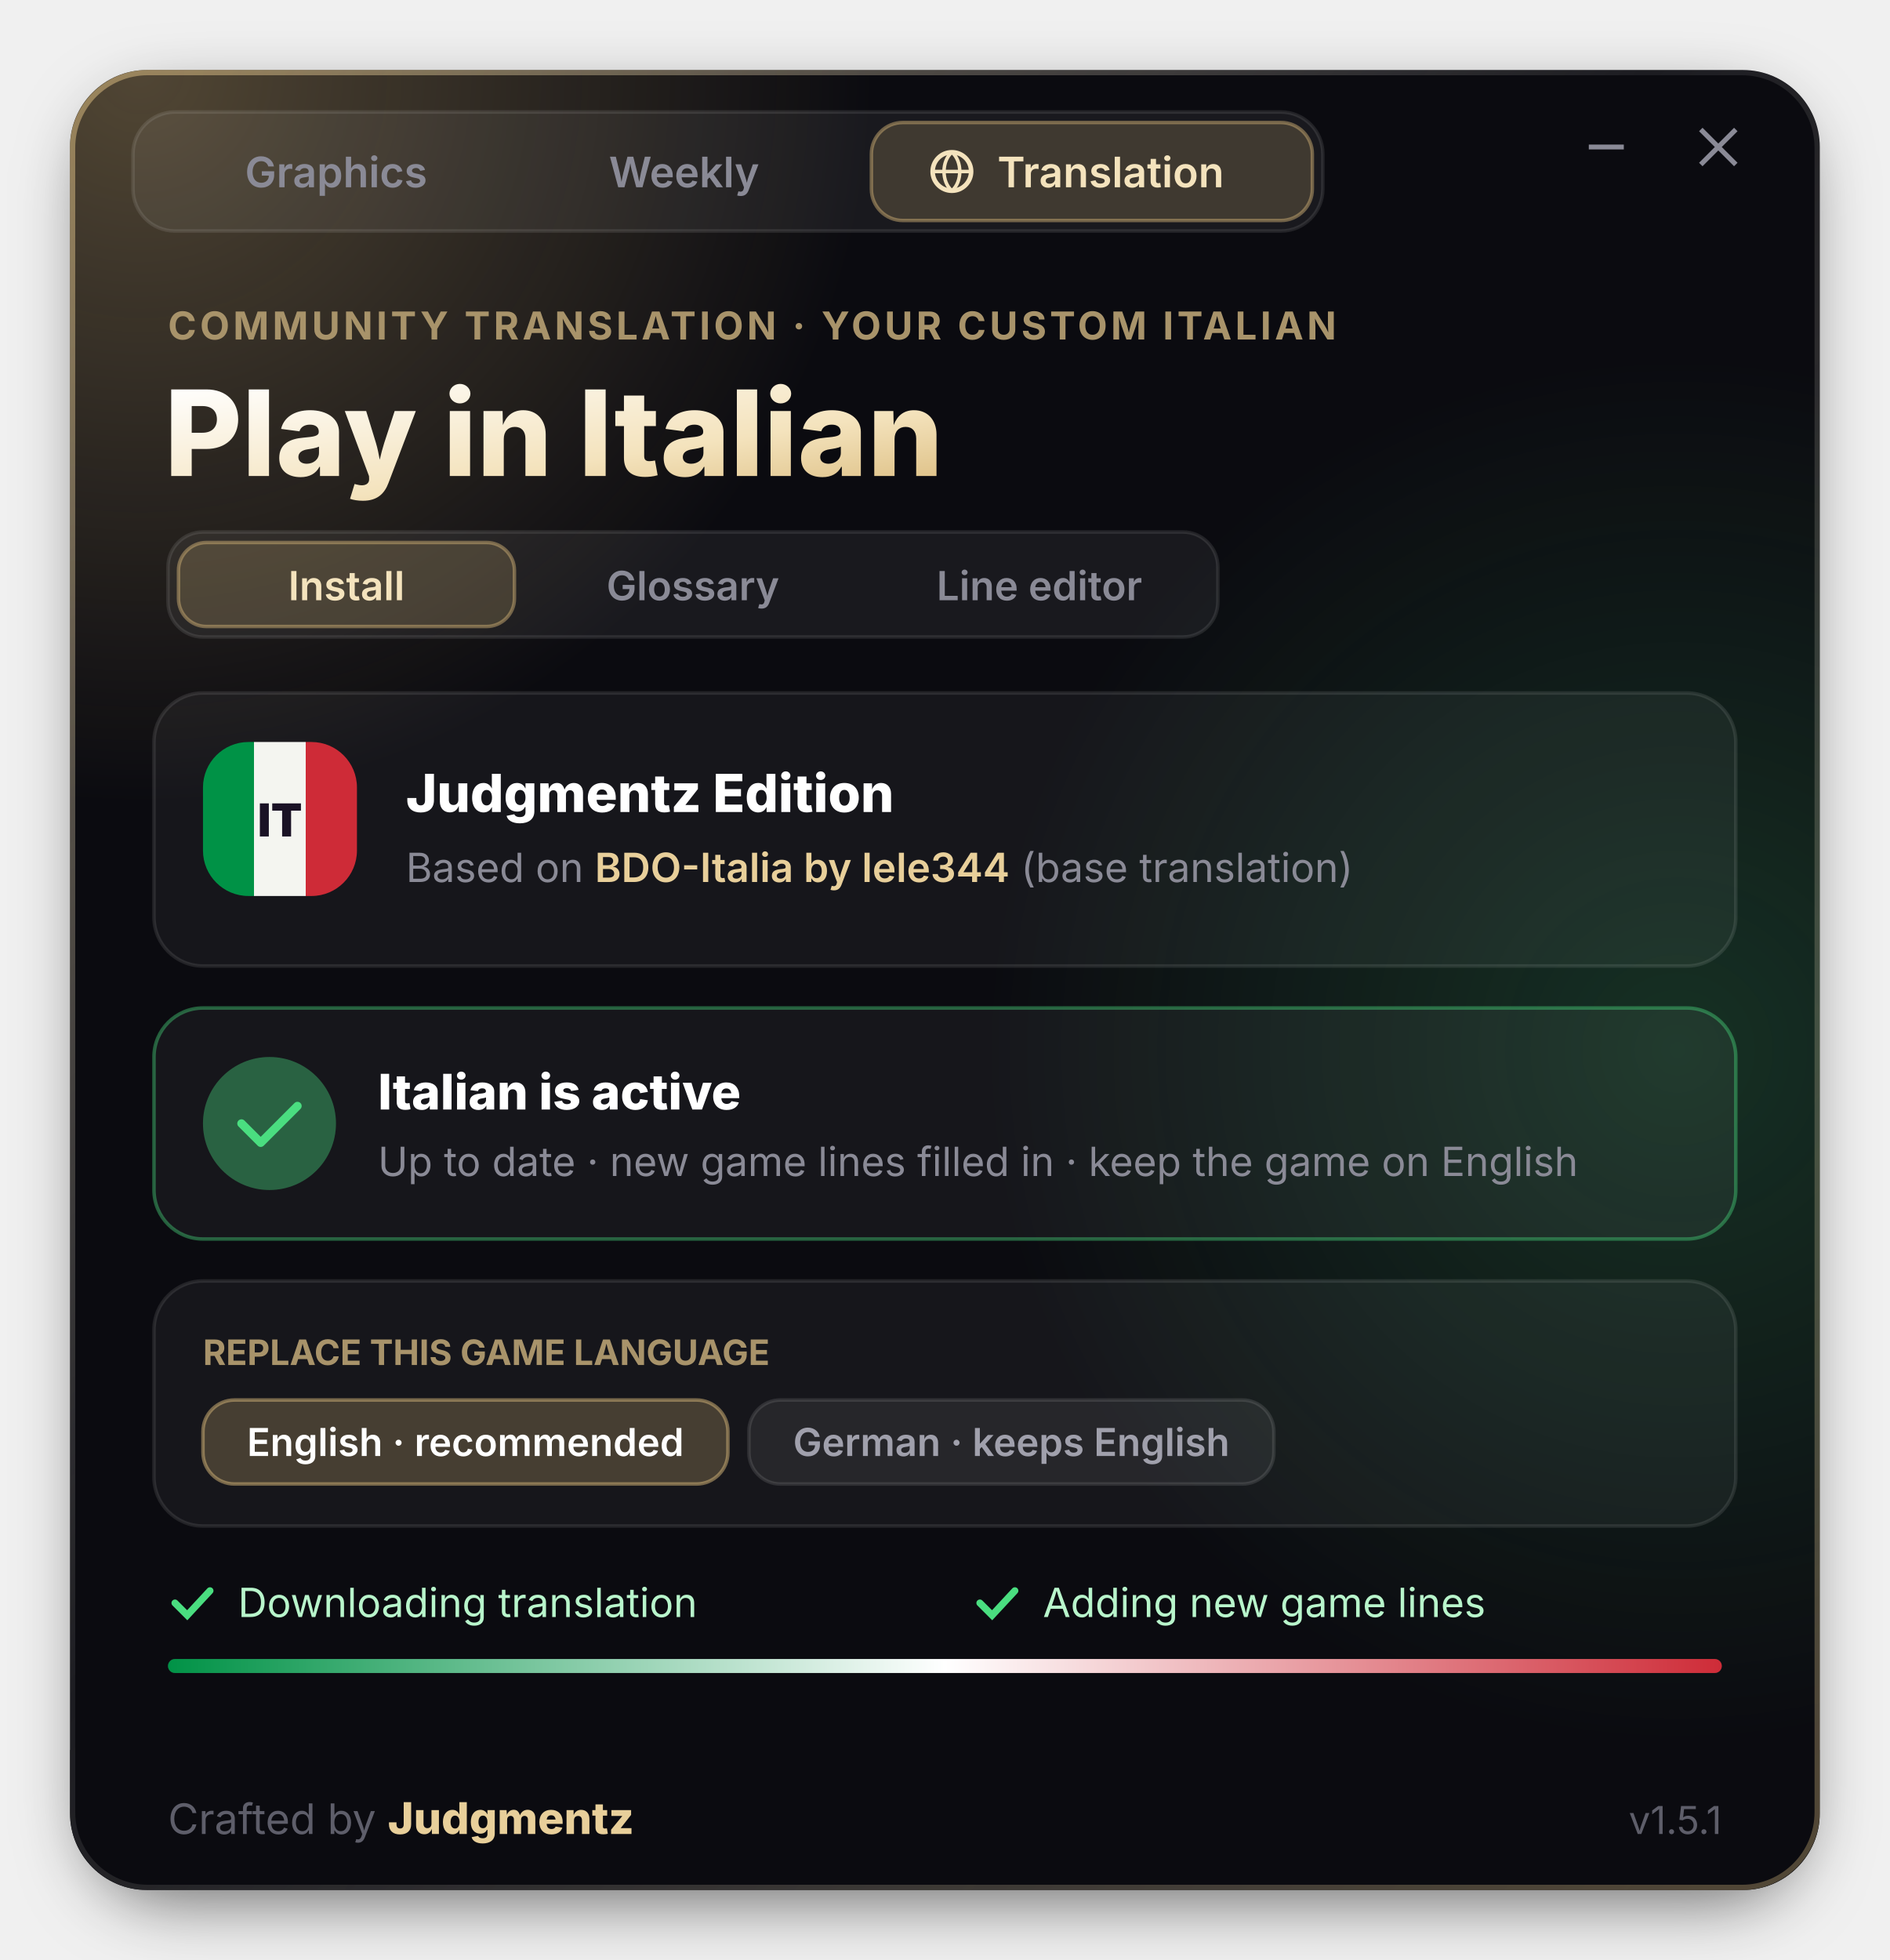
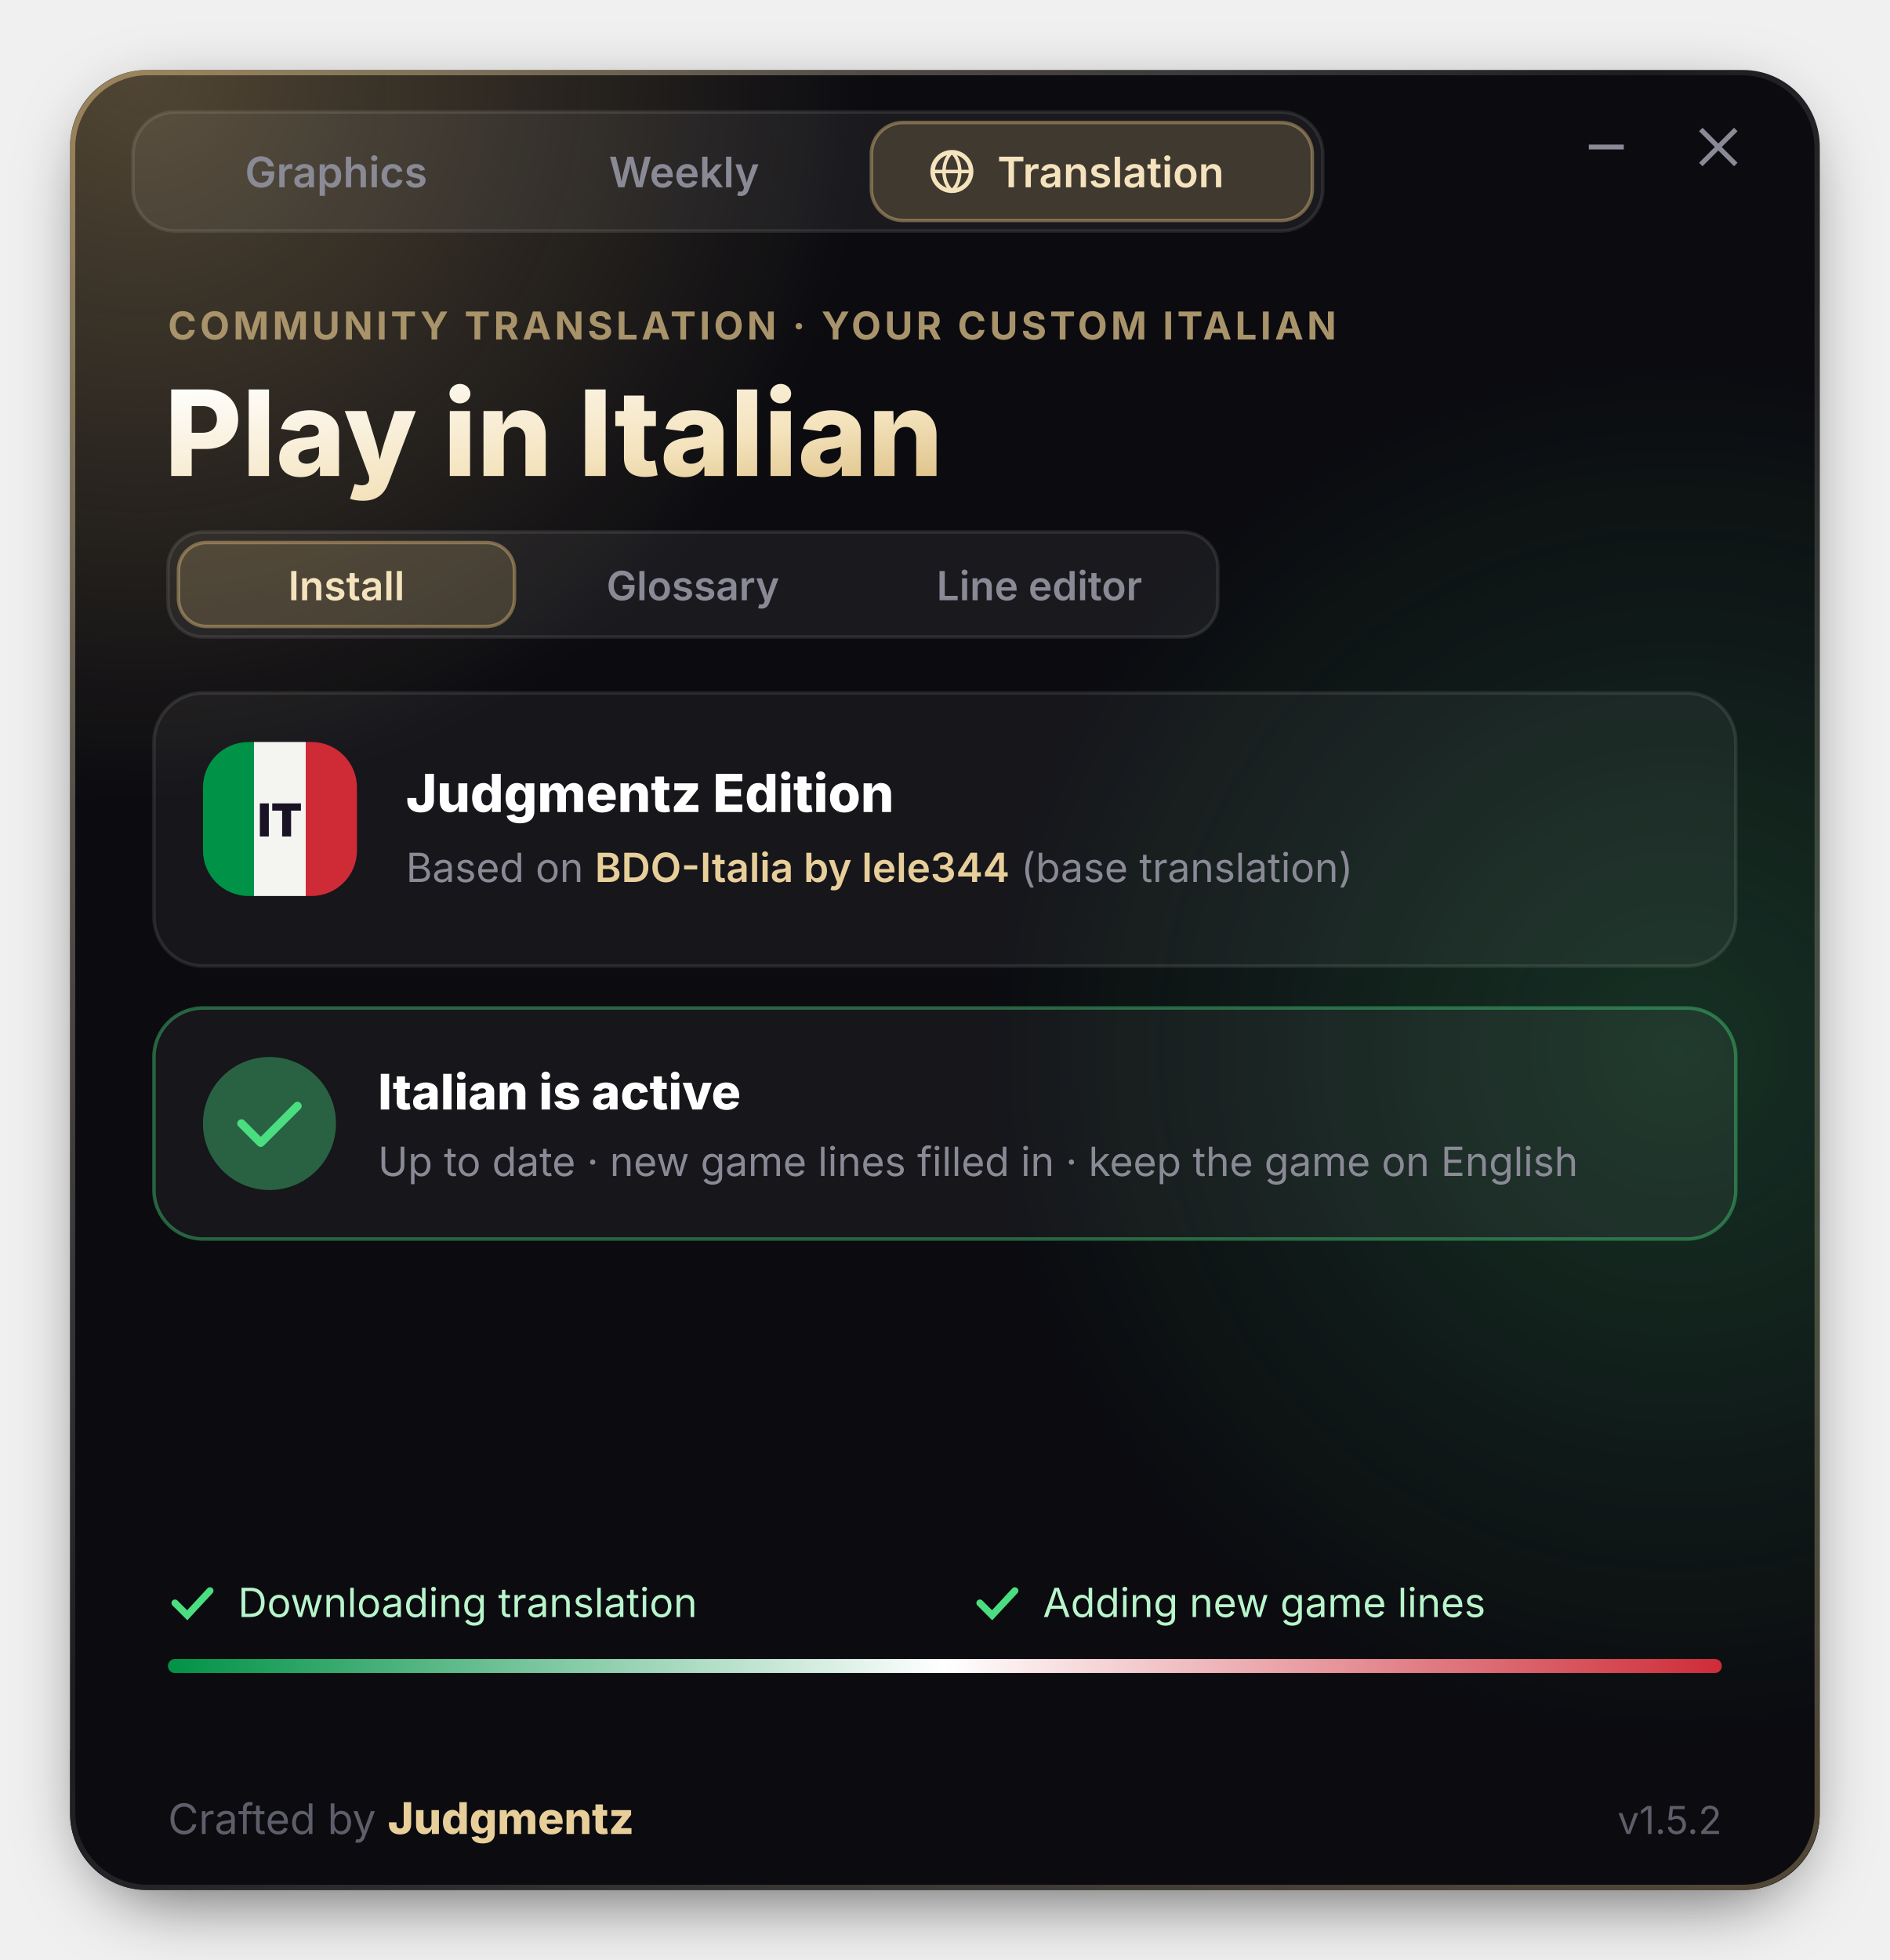
<svg xmlns="http://www.w3.org/2000/svg" width="540" height="560" viewBox="0 0 540 560" font-family="'Segoe UI', Inter, 'Helvetica Neue', Arial, sans-serif">
  <defs>
    <radialGradient id="gold">
      <stop offset="0" stop-color="#D9B97A" stop-opacity=".34" />
      <stop offset="1" stop-color="#D9B97A" stop-opacity="0" />
    </radialGradient>
    <radialGradient id="green">
      <stop offset="0" stop-color="#4ADE80" stop-opacity=".18" />
      <stop offset="1" stop-color="#4ADE80" stop-opacity="0" />
    </radialGradient>
    <linearGradient id="title" x1="0" y1="0" x2="1" y2="1">
      <stop offset="0" stop-color="#FFFFFF" />
      <stop offset=".6" stop-color="#F4E3BD" />
      <stop offset="1" stop-color="#D9B97A" />
    </linearGradient>
    <linearGradient id="frame" x1="0" y1="0" x2="1" y2="1">
      <stop offset="0" stop-color="#D9B97A" stop-opacity=".55" />
      <stop offset=".45" stop-color="#FFFFFF" stop-opacity=".07" />
      <stop offset="1" stop-color="#D9B97A" stop-opacity=".35" />
    </linearGradient>
    <linearGradient id="flag" x1="0" x2="1">
      <stop offset="0" stop-color="#009246" />
      <stop offset=".333" stop-color="#009246" />
      <stop offset=".333" stop-color="#F4F5F0" />
      <stop offset=".667" stop-color="#F4F5F0" />
      <stop offset=".667" stop-color="#CE2B37" />
      <stop offset="1" stop-color="#CE2B37" />
    </linearGradient>
    <linearGradient id="bar" x1="0" x2="1">
      <stop offset="0" stop-color="#009246" />
      <stop offset=".5" stop-color="#FFFFFF" />
      <stop offset="1" stop-color="#CE2B37" />
    </linearGradient>
    <filter id="shadow" x="-20%" y="-20%" width="140%" height="140%">
      <feGaussianBlur stdDeviation="10" />
    </filter>
    <clipPath id="clip">
      <rect x="20" y="20" width="500" height="520" rx="22" />
    </clipPath>
  </defs>
  <rect x="26" y="30" width="488" height="512" rx="22" fill="#000" opacity=".6" filter="url(#shadow)" />
  <g clip-path="url(#clip)">
    <rect x="20" y="20" width="500" height="520" fill="#0B0B10" />
    <circle cx="40" cy="20" r="210" fill="url(#gold)">
      <animate attributeName="cx" values="40;110;40" dur="10s" repeatCount="indefinite" />
    </circle>
    <circle cx="480" cy="300" r="200" fill="url(#green)">
      <animate attributeName="cy" values="300;360;300" dur="9s" repeatCount="indefinite" />
    </circle>
    <g transform="translate(38 32)">
      <rect width="340" height="34" rx="12" fill="#FFFFFF" fill-opacity=".06" stroke="#FFFFFF" stroke-opacity=".1" />
      <rect x="211" y="3" width="126" height="28" rx="9" fill="#D9B97A" fill-opacity=".2" stroke="#D9B97A" stroke-opacity=".45" />
      <text x="32" y="21.5" font-size="12" font-weight="600" fill="#8A8A96">Graphics</text>
      <text x="136" y="21.5" font-size="12" font-weight="600" fill="#8A8A96">Weekly</text>
      <circle cx="234" cy="17" r="5.5" fill="none" stroke="#F4E3BD" stroke-width="1.3" />
      <path d="M228.5 17 H239.5 M234 11.5 C231 14 231 20 234 22.5 M234 11.5 C237 14 237 20 234 22.5" stroke="#F4E3BD" stroke-width="1" fill="none" />
      <text x="247" y="21.5" font-size="12" font-weight="600" fill="#F4E3BD">Translation</text>
    </g>
    <path d="M454 42 H464" stroke="#8A8A96" stroke-width="1.4" />
    <path d="M486 37 L496 47 M496 37 L486 47" stroke="#8A8A96" stroke-width="1.4" />
    <text x="48" y="97" font-size="11" font-weight="700" fill="#A8936A" letter-spacing="1">COMMUNITY TRANSLATION  ·  YOUR CUSTOM ITALIAN</text>
    <text x="47" y="136" font-size="34" font-weight="800" fill="url(#title)">Play in Italian</text>
    <g transform="translate(48 152)">
      <rect width="300" height="30" rx="10" fill="#FFFFFF" fill-opacity=".06" stroke="#FFFFFF" stroke-opacity=".1" />
      <rect x="3" y="3" width="96" height="24" rx="8" fill="#D9B97A" fill-opacity=".2" stroke="#D9B97A" stroke-opacity=".45" />
      <text x="51" y="19.5" font-size="11.5" font-weight="600" fill="#F4E3BD" text-anchor="middle">Install</text>
      <text x="150" y="19.5" font-size="11.5" font-weight="600" fill="#8A8A96" text-anchor="middle">Glossary</text>
      <text x="249" y="19.5" font-size="11.5" font-weight="600" fill="#8A8A96" text-anchor="middle">Line editor</text>
    </g>
    <g transform="translate(44 198)">
      <rect width="452" height="78" rx="14" fill="#FFFFFF" fill-opacity=".05" stroke="#FFFFFF" stroke-opacity=".1" />
      <rect x="14" y="14" width="44" height="44" rx="13" fill="url(#flag)" />
      <text x="36" y="41" font-size="13" font-weight="900" fill="#1A1225" text-anchor="middle">IT</text>
      <text x="72" y="34" font-size="15" font-weight="800" fill="#FFFFFF">Judgmentz Edition</text>
      <text x="72" y="54" font-size="11.5" fill="#8A8A96">Based on <tspan fill="#E8CF9A" font-weight="600">BDO-Italia by lele344</tspan> (base translation)</text>
    </g>
    <g transform="translate(44 288)">
      <rect width="452" height="66" rx="14" fill="#FFFFFF" fill-opacity=".05" stroke="#4ADE80" stroke-opacity=".4" />
      <circle cx="33" cy="33" r="19" fill="#4ADE80" fill-opacity=".18" />
      <circle cx="33" cy="33" r="19" fill="#4ADE80" fill-opacity=".25">
        <animate attributeName="r" values="19;26" dur="1.5s" repeatCount="indefinite" />
        <animate attributeName="opacity" values=".5;0" dur="1.5s" repeatCount="indefinite" />
      </circle>
      <path d="M25 33 L30.5 38.5 L41 28" stroke="#4ADE80" stroke-width="2.4" fill="none" stroke-linecap="round" stroke-linejoin="round" />
      <text x="64" y="29" font-size="14" font-weight="800" fill="#FFFFFF">Italian is active</text>
      <text x="64" y="48" font-size="11.5" fill="#8A8A96">Up to date · new game lines filled in · keep the game on English</text>
    </g>
-     <g transform="translate(44 366)">
-       <rect width="452" height="70" rx="14" fill="#FFFFFF" fill-opacity=".05" stroke="#FFFFFF" stroke-opacity=".1" />
-       <text x="14" y="24" font-size="10" font-weight="700" fill="#A8936A">REPLACE THIS GAME LANGUAGE</text>
-       <rect x="14" y="34" width="150" height="24" rx="9" fill="#D9B97A" fill-opacity=".25" stroke="#D9B97A" stroke-opacity=".5" />
-       <text x="89" y="50" font-size="11" font-weight="600" fill="#FFFFFF" text-anchor="middle">English · recommended</text>
-       <rect x="170" y="34" width="150" height="24" rx="9" fill="#FFFFFF" fill-opacity=".07" stroke="#FFFFFF" stroke-opacity=".11" />
-       <text x="245" y="50" font-size="11" font-weight="600" fill="#A0A0AC" text-anchor="middle">German · keeps English</text>
-     </g>
    <g transform="translate(48 452)" font-size="11.5">
      <path d="M2 6 L5.5 9.5 L12 2.5" stroke="#4ADE80" stroke-width="2" fill="none" stroke-linecap="round" />
      <text x="20" y="10" fill="#B8F5CB">Downloading translation</text>
      <path d="M232 6 L235.5 9.5 L242 2.5" stroke="#4ADE80" stroke-width="2" fill="none" stroke-linecap="round" />
      <text x="250" y="10" fill="#B8F5CB">Adding new game lines</text>
      <rect x="0" y="22" width="444" height="4" rx="2" fill="#FFFFFF" fill-opacity=".12" />
      <rect x="0" y="22" width="444" height="4" rx="2" fill="url(#bar)">
        <animate attributeName="width" values="0;444" dur="2.2s" begin=".2s" fill="freeze" calcMode="spline" keySplines=".4 0 .2 1" />
      </rect>
    </g>
    <rect x="20" y="500" width="500" height="40" fill="#0B0B10" opacity=".85" />
    <text x="48" y="524" font-size="12" fill="#5E5E6A">Crafted by <tspan font-weight="800" font-size="12.5" fill="#E8CF9A">Judgmentz</tspan>
    </text>
-     <text x="492" y="524" font-size="11" fill="#5E5E6A" text-anchor="end">v1.5.1</text>
+     <text x="492" y="524" font-size="11" fill="#5E5E6A" text-anchor="end">v1.5.2</text>
  </g>
  <rect x="20.75" y="20.75" width="498.5" height="518.5" rx="21.5" fill="none" stroke="url(#frame)" stroke-width="1.5" />
</svg>
